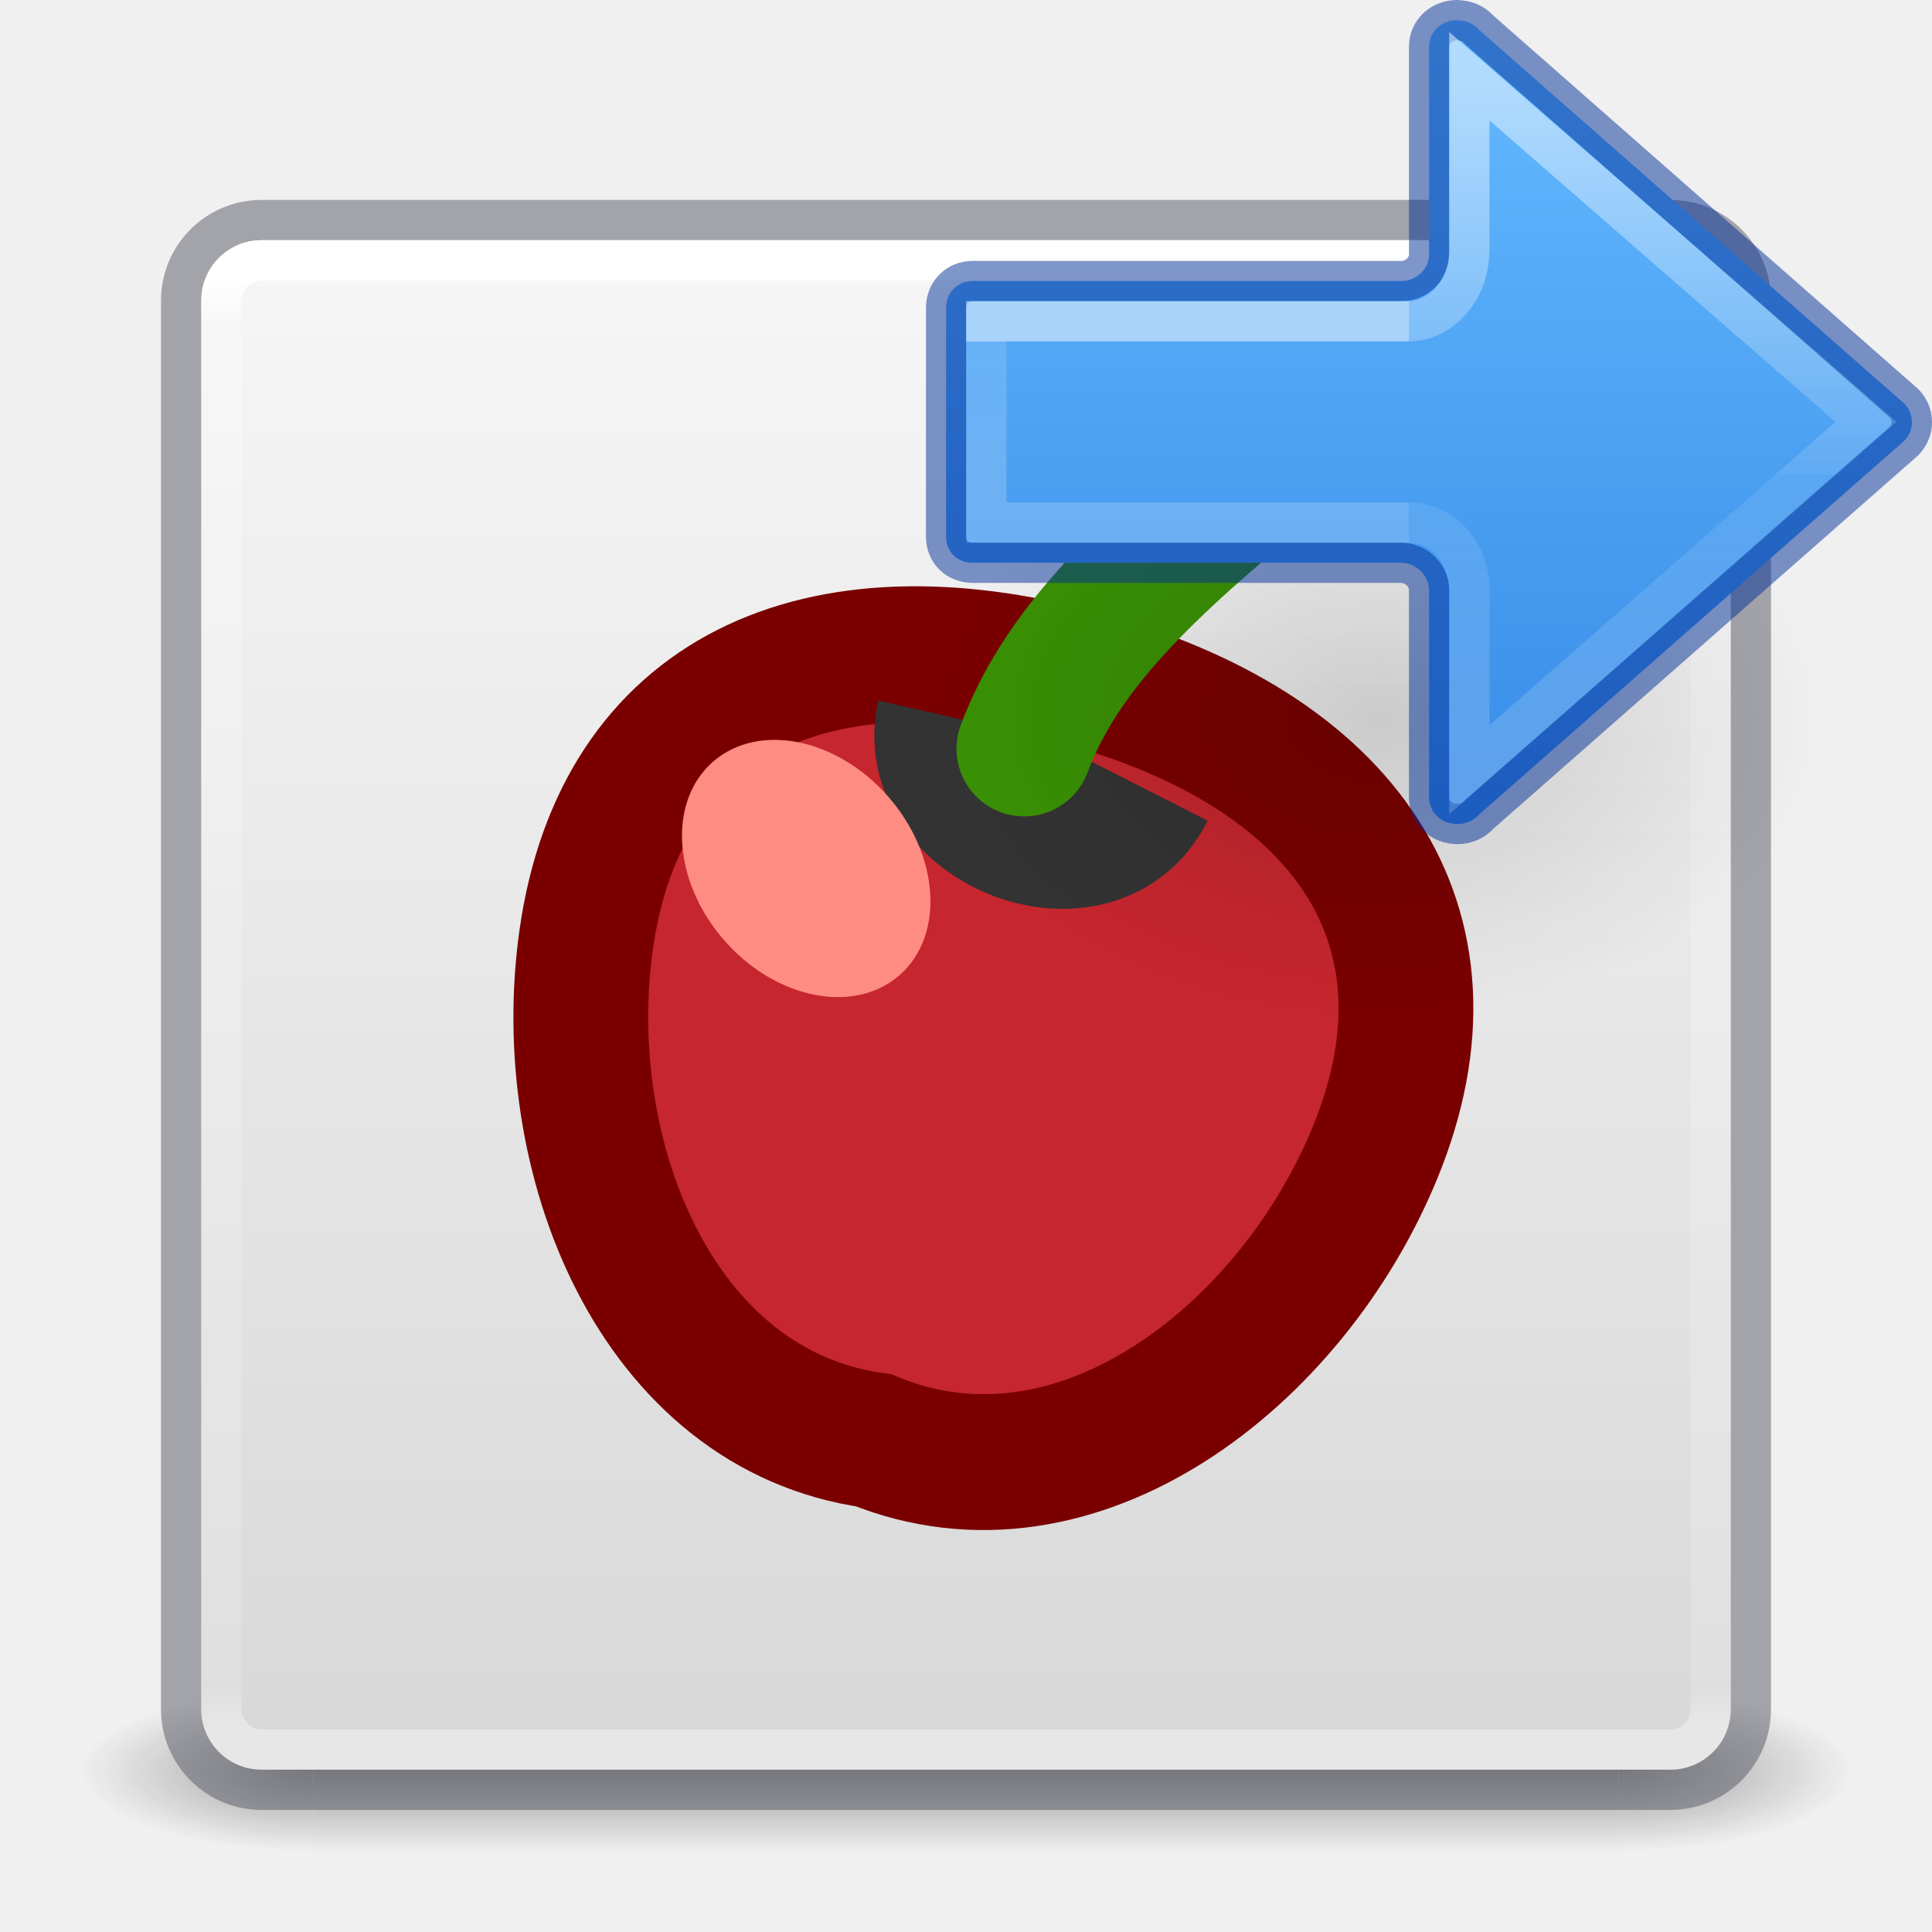
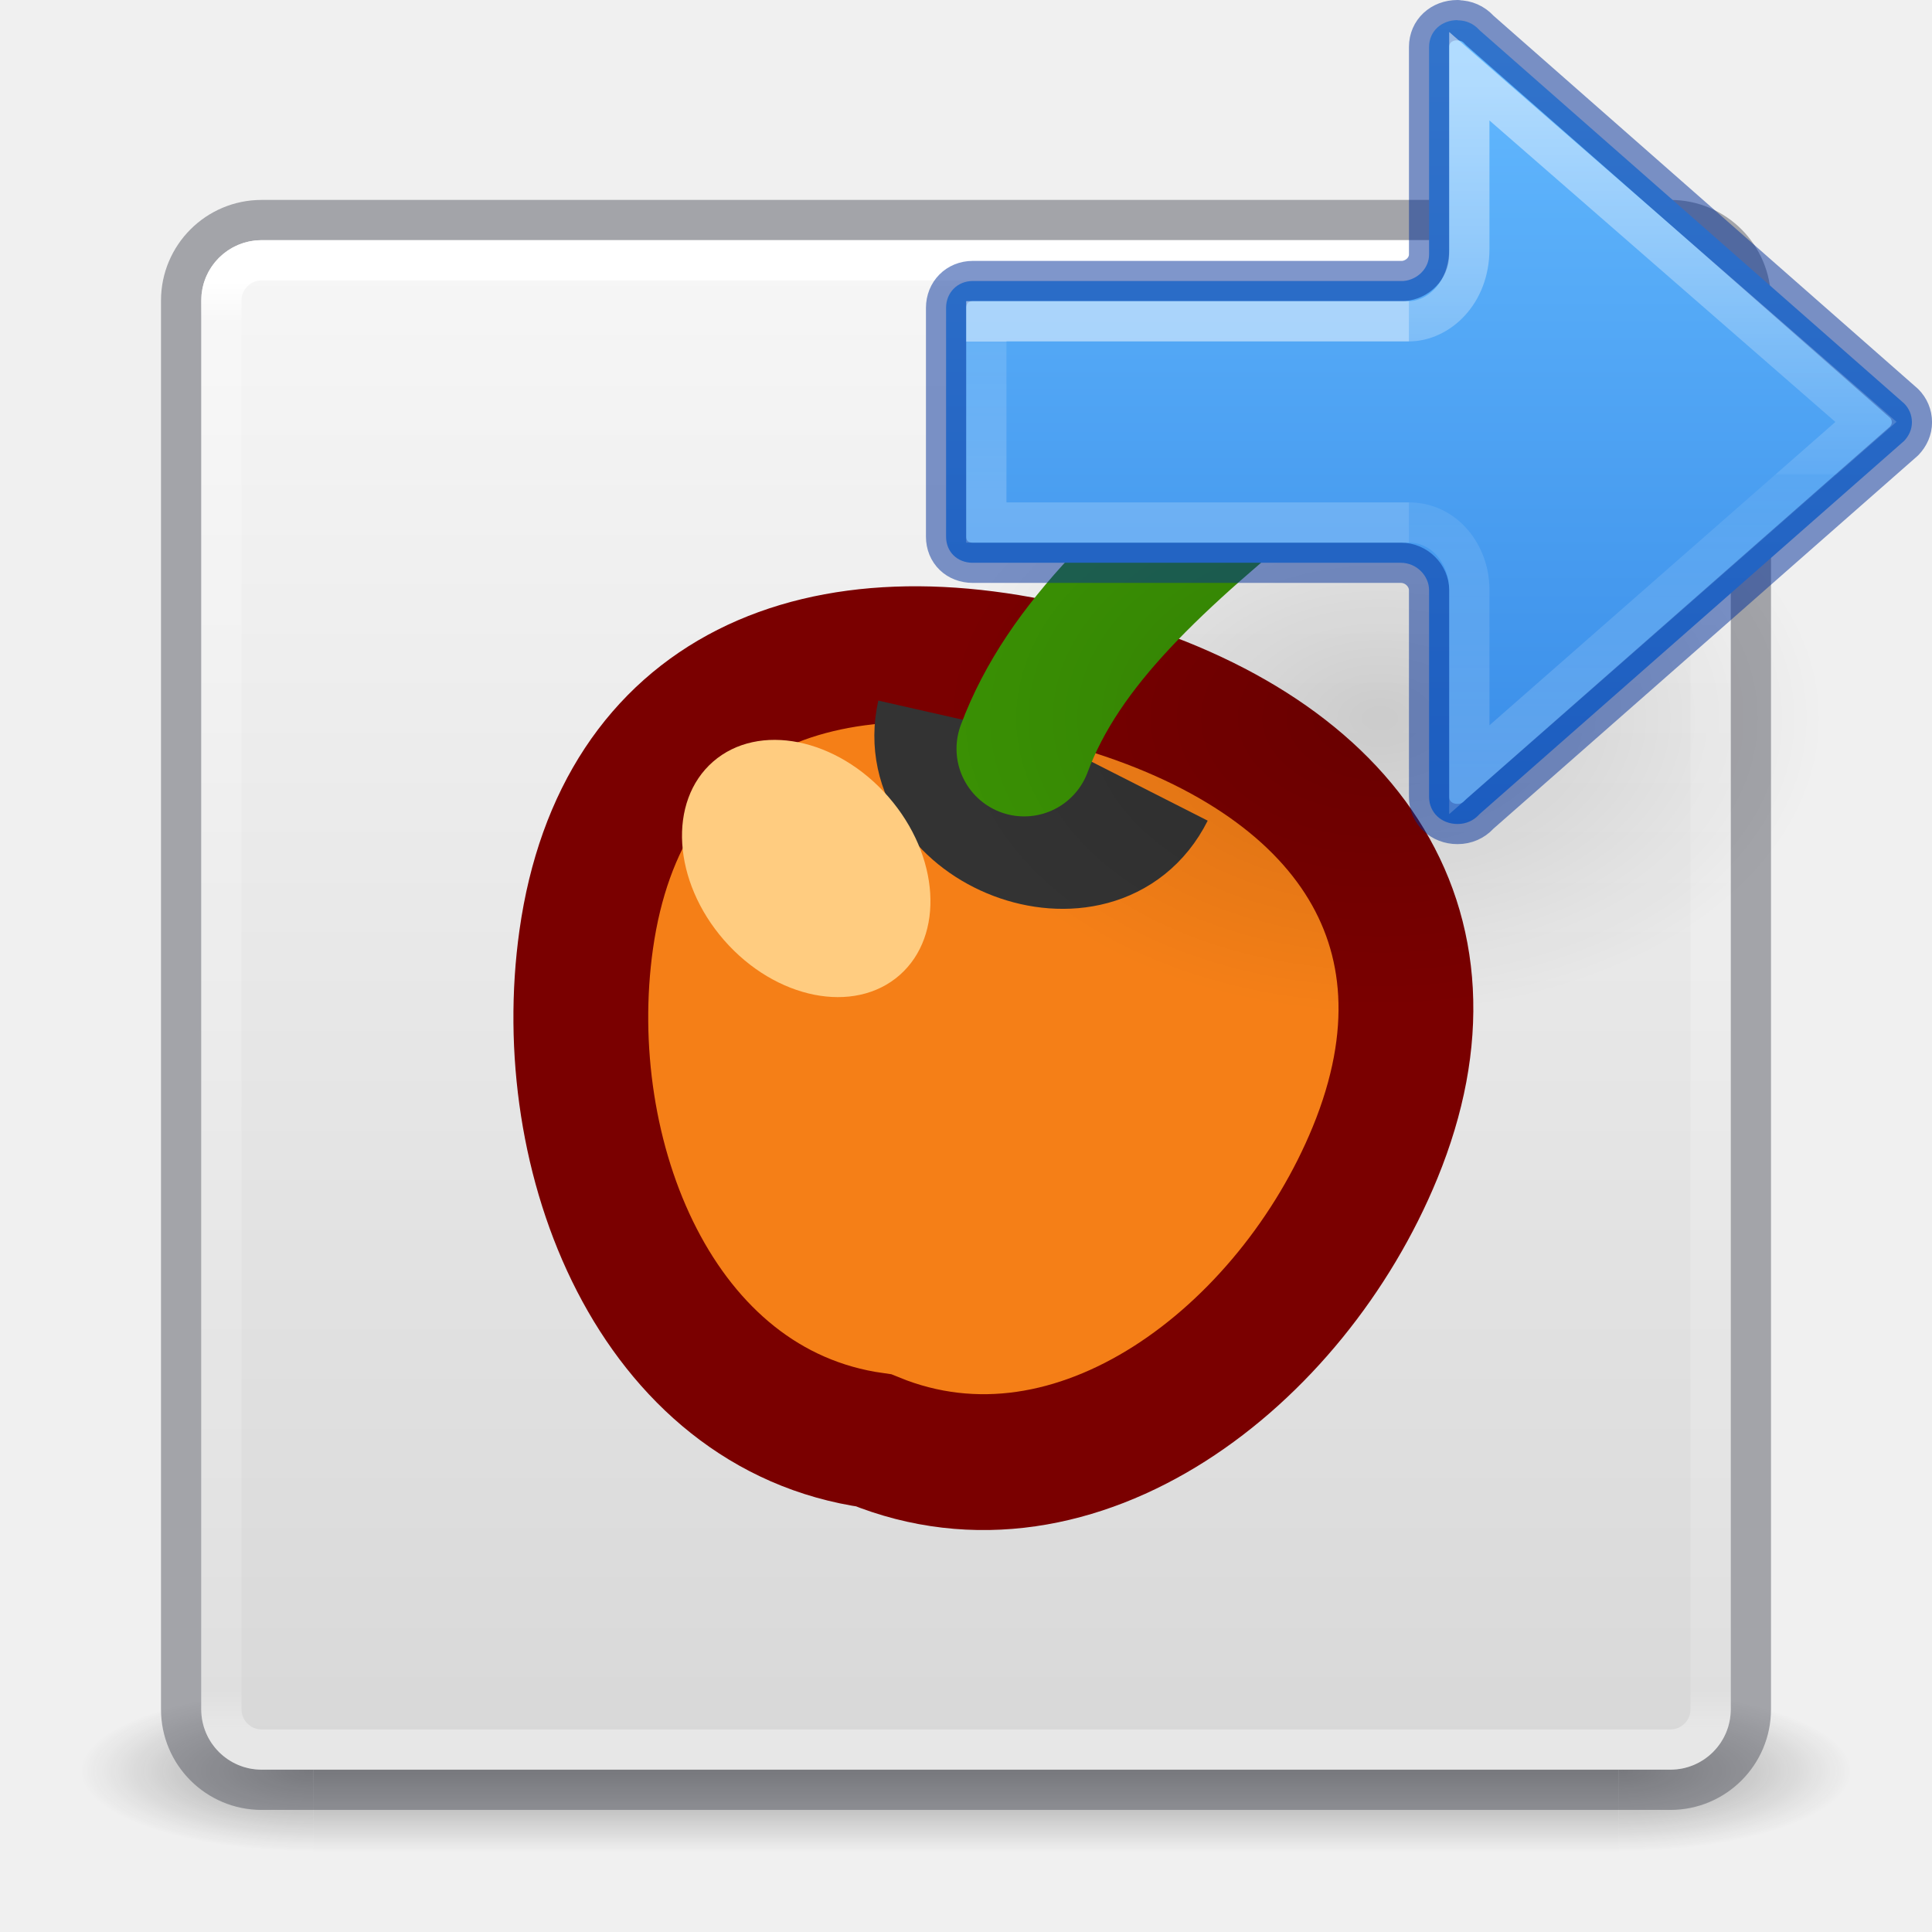
<svg xmlns="http://www.w3.org/2000/svg" xmlns:xlink="http://www.w3.org/1999/xlink" id="svg4117" height="48" width="48" version="1.1">
  <defs id="defs4119">
    <linearGradient id="linearGradient3924">
      <stop offset="0" style="stop-color:#ffffff;stop-opacity:1" id="stop3926" />
      <stop offset="0.027" style="stop-color:#ffffff;stop-opacity:0.235" id="stop3928" />
      <stop offset="0.972" style="stop-color:#ffffff;stop-opacity:0.157" id="stop3930" />
      <stop offset="1" style="stop-color:#ffffff;stop-opacity:0.392" id="stop3932" />
    </linearGradient>
    <radialGradient gradientTransform="matrix(2.003784,0,0,1.4,27.98813,-17.4)" gradientUnits="userSpaceOnUse" xlink:href="#linearGradient3688-166-749" id="radialGradient2873-966-168" fy="43.5" fx="4.993" r="2.5" cy="43.5" cx="4.993" />
    <linearGradient id="linearGradient3688-166-749">
      <stop offset="0" style="stop-color:#181818;stop-opacity:1" id="stop2883" />
      <stop offset="1" style="stop-color:#181818;stop-opacity:0" id="stop2885" />
    </linearGradient>
    <radialGradient gradientTransform="matrix(2.003784,0,0,1.4,-20.01187,-104.4)" gradientUnits="userSpaceOnUse" xlink:href="#linearGradient3688-464-309" id="radialGradient2875-742-326" fy="43.5" fx="4.993" r="2.5" cy="43.5" cx="4.993" />
    <linearGradient id="linearGradient3688-464-309">
      <stop offset="0" style="stop-color:#181818;stop-opacity:1" id="stop2889" />
      <stop offset="1" style="stop-color:#181818;stop-opacity:0" id="stop2891" />
    </linearGradient>
    <linearGradient gradientUnits="userSpaceOnUse" xlink:href="#linearGradient3702-501-757" id="linearGradient2877-634-617" y2="39.999" x2="25.058" y1="47.028" x1="25.058" />
    <linearGradient id="linearGradient3702-501-757">
      <stop offset="0" style="stop-color:#181818;stop-opacity:0" id="stop2895" />
      <stop offset="0.5" style="stop-color:#181818;stop-opacity:1" id="stop2897" />
      <stop offset="1" style="stop-color:#181818;stop-opacity:0" id="stop2899" />
    </linearGradient>
    <filter id="filter3831" color-interpolation-filters="sRGB">
      <feGaussianBlur id="feGaussianBlur3833" stdDeviation="0.637" />
    </filter>
    <clipPath id="clipPath3823">
      <path style="fill:#ffffff;fill-opacity:1;stroke:none" id="path3825" d="M 108.812,58 C 107.254,58 106,59.254 106,60.812 l 0,24.375 C 106,86.746 107.254,88 108.812,88 l 24.375,0 C 134.746,88 136,86.746 136,85.188 l 0,-24.375 C 136,59.254 134.746,58 133.188,58 l -24.375,0 z m 7.188,4.5 10,0 0,8.75 5,0 -10,13.75 -10,-13.75 5,0 0,-8.75 z" />
    </clipPath>
    <linearGradient gradientTransform="matrix(0.625,0,0,0.625,78.5,32.25)" gradientUnits="userSpaceOnUse" xlink:href="#linearGradient5010" id="linearGradient3812" y2="50.069" x2="65.263" y1="64.205" x1="65.263" />
    <filter id="filter3806" color-interpolation-filters="sRGB">
      <feGaussianBlur id="feGaussianBlur3808" stdDeviation="1.2" />
    </filter>
    <linearGradient gradientTransform="translate(0,4)" gradientUnits="userSpaceOnUse" xlink:href="#linearGradient3737" id="linearGradient3788" y2="75.095" x2="70" y1="54" x1="70" />
    <linearGradient gradientTransform="matrix(0.9375,0,0,0.9375,-140.5,3.5)" gradientUnits="userSpaceOnUse" xlink:href="#linearGradient3778" id="linearGradient3773" y2="72" x2="88" y1="72" x1="56" />
    <linearGradient gradientTransform="matrix(0.625,0,0,0.625,28.5,31.25)" gradientUnits="userSpaceOnUse" xlink:href="#linearGradient3737" id="linearGradient3832" y2="50.069" x2="65.263" y1="64.205" x1="65.263" />
    <filter id="filter3174" color-interpolation-filters="sRGB">
      <feGaussianBlur id="feGaussianBlur3176" stdDeviation="1.71" />
    </filter>
    <linearGradient id="linearGradient3737">
      <stop offset="0" style="stop-color:#ffffff;stop-opacity:1" id="stop3739" />
      <stop offset="1" style="stop-color:#ffffff;stop-opacity:0" id="stop3741" />
    </linearGradient>
    <linearGradient gradientTransform="scale(1.005865,0.994169)" gradientUnits="userSpaceOnUse" id="ButtonShadow" y2="7.017" x2="45.448" y1="92.54" x1="45.448">
      <stop offset="0" style="stop-color:#000000;stop-opacity:1" id="stop3750" />
      <stop offset="1" style="stop-color:#000000;stop-opacity:0.588" id="stop3752" />
    </linearGradient>
    <linearGradient id="linearGradient5010">
      <stop offset="0" style="stop-color:#000000;stop-opacity:1" id="stop5012" />
      <stop offset="1" style="stop-color:#000000;stop-opacity:0" id="stop5014" />
    </linearGradient>
    <linearGradient id="linearGradient3778">
      <stop offset="0" style="stop-color:#499119;stop-opacity:1" id="stop3780" />
      <stop offset="1" style="stop-color:#8fd625;stop-opacity:1" id="stop3782" />
    </linearGradient>
    <linearGradient gradientTransform="translate(2.4e-6,0.9674489)" gradientUnits="userSpaceOnUse" xlink:href="#linearGradient3924" id="linearGradient3084" y2="42.033" x2="24" y1="6.033" x1="24" />
    <linearGradient id="linearGradient909">
      <stop offset="0" style="stop-color:#fafafa;stop-opacity:1" id="stop905" />
      <stop offset="1" style="stop-color:#d4d4d4;stop-opacity:1" id="stop907" />
    </linearGradient>
    <linearGradient gradientTransform="matrix(1.461539,0,0,1.461539,0.6153851,-48.35205)" gradientUnits="userSpaceOnUse" y2="-0.07" x2="14.33" y1="32.022" x1="14.33" id="linearGradient903" xlink:href="#linearGradient909" />
    <radialGradient gradientTransform="matrix(-0.5299545,0,0,-0.3530774,22.51255,21.83568)" gradientUnits="userSpaceOnUse" xlink:href="#linearGradient5010" id="radialGradient3862-0" fy="36.421" fx="24.837" r="15.645" cy="36.421" cx="24.837" />
    <linearGradient y2="39.375" x2="-28.185" y1="39.375" x1="-7.277" gradientTransform="rotate(-90,1.174344,5.548982)" gradientUnits="userSpaceOnUse" id="linearGradient1094-6" xlink:href="#linearGradient899" />
    <linearGradient y2="29.872" x2="5.032" y1="27.472" x1="5.032" gradientTransform="matrix(1.230683,0,0,1.666673,36.80166,-23.80458)" gradientUnits="userSpaceOnUse" id="linearGradient1009-7" xlink:href="#linearGradient1019-3" />
    <linearGradient id="linearGradient1019-3">
      <stop id="stop1011-6" style="stop-color:#ffffff;stop-opacity:1" offset="0" />
      <stop id="stop1013-7" style="stop-color:#ffffff;stop-opacity:0.235" offset="0" />
      <stop id="stop1017-5" style="stop-color:#ffffff;stop-opacity:0.392" offset="1" />
    </linearGradient>
    <linearGradient y2="35.269" x2="-2.521" y1="22.402" x1="-2.521" gradientTransform="matrix(1.468793,0,0,1.441682,36.89529,-16.65957)" gradientUnits="userSpaceOnUse" id="linearGradient983-3-2-3" xlink:href="#linearGradient971" />
    <linearGradient id="linearGradient971">
      <stop offset="0" style="stop-color:#ffffff;stop-opacity:1" id="stop963" />
      <stop offset="0.52" style="stop-color:#ffffff;stop-opacity:0.235" id="stop965" />
      <stop offset="0.52" style="stop-color:#ffffff;stop-opacity:0.157" id="stop967" />
      <stop offset="1" style="stop-color:#ffffff;stop-opacity:0.392" id="stop969" />
    </linearGradient>
    <linearGradient id="linearGradient899">
      <stop id="stop895" offset="0" style="stop-color:#cd9ef7;stop-opacity:1" />
      <stop id="stop897" offset="1" style="stop-color:#a56de2;stop-opacity:1" />
    </linearGradient>
    <radialGradient gradientTransform="matrix(-0.5299545,0,0,-0.3530774,22.51255,21.83568)" gradientUnits="userSpaceOnUse" xlink:href="#linearGradient5010" id="radialGradient3862-0-2" fy="36.421" fx="24.837" r="15.645" cy="36.421" cx="24.837" />
    <linearGradient y2="39.375" x2="-28.185" y1="39.375" x1="-7.277" gradientTransform="matrix(0,-1,-1,0,74.37466,6.723326)" gradientUnits="userSpaceOnUse" id="linearGradient1094-6-6" xlink:href="#linearGradient1067" />
    <linearGradient id="linearGradient1067">
      <stop style="stop-color:#64baff;stop-opacity:1" offset="0" id="stop1063" />
      <stop style="stop-color:#3689e6;stop-opacity:1" offset="1" id="stop1065" />
    </linearGradient>
    <linearGradient y2="29.872" x2="5.032" y1="27.472" x1="5.032" gradientTransform="matrix(-1.230683,0,0,1.666673,33.19836,-23.80458)" gradientUnits="userSpaceOnUse" id="linearGradient1009-7-8" xlink:href="#linearGradient1019-3" />
    <linearGradient y2="35.269" x2="-2.521" y1="22.402" x1="-2.521" gradientTransform="matrix(-1.468793,0,0,1.441682,33.10473,-16.65957)" gradientUnits="userSpaceOnUse" id="linearGradient983-3-2-3-8" xlink:href="#linearGradient971" />
    <radialGradient gradientTransform="matrix(-0.5299545,0,0,-0.3530774,22.51255,21.83568)" gradientUnits="userSpaceOnUse" xlink:href="#linearGradient5010" id="radialGradient3862-0-7" fy="36.421" fx="24.837" r="15.645" cy="36.421" cx="24.837" />
  </defs>
  <g style="display:inline" id="g2036" transform="matrix(1.1,0,0,0.4444449,-2.400002,25.11107)">
    <g style="opacity:0.4" id="g3712" transform="matrix(1.052632,0,0,1.285713,-1.263158,-13.42854)">
      <rect style="fill:url(#radialGradient2873-966-168);fill-opacity:1;stroke:none" id="rect2801" y="40" x="38" height="7" width="5" />
      <rect style="fill:url(#radialGradient2875-742-326);fill-opacity:1;stroke:none" id="rect3696" transform="scale(-1,-1)" y="-47" x="-10" height="7" width="5" />
      <rect style="fill:url(#linearGradient2877-634-617);fill-opacity:1;stroke:none" id="rect3700" y="40" x="10" height="7" width="28" />
    </g>
  </g>
  <rect style="color:#000000;display:inline;overflow:visible;visibility:visible;fill:url(#linearGradient903);fill-opacity:1;fill-rule:nonzero;stroke:none;stroke-width:1;marker:none;enable-background:accumulate" id="rect5505-6" y="-43.967" x="5" ry="1.5" rx="1.5" height="38" width="38" transform="scale(1,-1)" />
  <g id="g1055" transform="matrix(6.72382,0,0,6.72382,-16.25969,-2.525497)">
    <g transform="translate(11.03655,3.061234)" style="stroke:#7a0000;stroke-opacity:1" id="g1018">
      <g style="stroke:#7a0000;stroke-opacity:1" id="cherry2-3" transform="matrix(0.1203468,0.00521202,-0.00532923,0.1212868,-8.388063,-3.343866)">
-         <path style="fill:#c6262e;fill-opacity:1;stroke:#7a0000;stroke-width:4.135;stroke-opacity:1" id="p5-12" d="m 42.021,38.735 c -2.28,6.289 -8.636,11.671 -14.976,9.411 -6.706,-0.642 -10.134,-8.201 -9.485,-14.852 0.729,-7.471 6.64,-10.416 14.793,-8.602 8.154,1.814 12.229,6.98 9.668,14.043 z" />
+         <path style="fill:#f57f17;fill-opacity:1;stroke:#7a0000;stroke-width:4.135;stroke-opacity:1" id="p5-12" d="m 42.021,38.735 c -2.28,6.289 -8.636,11.671 -14.976,9.411 -6.706,-0.642 -10.134,-8.201 -9.485,-14.852 0.729,-7.471 6.64,-10.416 14.793,-8.602 8.154,1.814 12.229,6.98 9.668,14.043 z" />
        <path style="fill:none;stroke:#333333;stroke-width:4.135;stroke-opacity:1" id="p8-9" d="m 28.224,26.012 c -0.601,3.336 4.888,5.213 6.336,2.001" />
      </g>
-       <path style="fill:#275100;fill-opacity:0.945;stroke:#3a9104;stroke-width:0.5;stroke-linecap:round;stroke-opacity:1;stop-color:#000000" d="m -4.834,0.081 c 0.145,-0.389 0.486,-0.698 0.967,-1.088" id="path1009" />
+       <path style="fill:#4caf50;fill-opacity:0.945;stroke:#3a9104;stroke-width:0.5;stroke-linecap:round;stroke-opacity:1;stop-color:#000000" d="m -4.834,0.081 c 0.145,-0.389 0.486,-0.698 0.967,-1.088" id="path1009" />
    </g>
-     <path d="M 5.742,3.979 A 0.524,0.403 48.879 0 1 5.094,3.85 0.524,0.403 48.879 0 1 5.053,3.19 0.524,0.403 48.879 0 1 5.701,3.32 0.524,0.403 48.879 0 1 5.742,3.979" style="opacity:1;fill:#ff8c82;fill-opacity:1;stroke:none;stroke-width:0.496;stroke-linecap:round;stroke-opacity:1;stop-color:#000000" id="path1046" />
+     <path d="M 5.742,3.979 A 0.524,0.403 48.879 0 1 5.094,3.85 0.524,0.403 48.879 0 1 5.053,3.19 0.524,0.403 48.879 0 1 5.701,3.32 0.524,0.403 48.879 0 1 5.742,3.979" style="opacity:1;fill:#ffcc80;fill-opacity:1;stroke:none;stroke-width:0.496;stroke-linecap:round;stroke-opacity:1;stop-color:#000000" id="path1046" />
  </g>
  <rect style="color:#000000;fill:none;fill-opacity:1;fill-rule:nonzero;stroke:#555761;stroke-width:1;stroke-linecap:round;stroke-linejoin:round;stroke-miterlimit:4;stroke-opacity:1;stroke-dasharray:none;stroke-dashoffset:0;marker:none;visibility:visible;display:inline;overflow:visible;enable-background:accumulate;font-variant-east_asian:normal;opacity:0.5;vector-effect:none" id="rect5505-21" y="5.467" x="4.5" ry="2" rx="2" height="39" width="39" />
  <rect style="fill:none;stroke:url(#linearGradient3084);stroke-width:1;stroke-linecap:round;stroke-linejoin:round;stroke-miterlimit:4;stroke-opacity:1;stroke-dasharray:none;stroke-dashoffset:0" id="rect6741-2" y="6.467" x="5.5" ry="1" rx="1" height="37" width="37" />
  <g style="display:none" id="layer2" transform="translate(-135.8571,-31.05041)">
    <path style="opacity:0.9;fill:url(#ButtonShadow);fill-opacity:1;fill-rule:nonzero;stroke:none;filter:url(#filter3174)" id="rect3745" d="M 11,7 48,5 85,7 c 3.324,0 6,2.676 6,6 l 0,73 c 0,3.324 -2.676,6 -6,6 L 11,92 C 7.676,92 5,89.324 5,86 L 5,13 C 5,9.676 7.676,7 11,7 z" />
  </g>
  <g style="display:none" id="layer4" transform="translate(-135.8571,-31.05041)">
    <rect style="opacity:0.6;fill:#000000;fill-opacity:1;stroke:none;filter:url(#filter3806)" id="rect3790" transform="matrix(0,-1,1,0,0,4)" y="56" x="-86" ry="2.812" rx="2.812" height="30" width="30" />
    <rect style="fill:url(#linearGradient3773);fill-opacity:1;stroke:none" id="rect2993" transform="matrix(0,-1,1,0,0,0)" y="56" x="-88" ry="2.812" rx="2.812" height="30" width="30" />
    <path style="opacity:0.5;fill:url(#linearGradient3788);fill-opacity:1;stroke:none" id="rect3775" d="M 58.812,58 C 57.254,58 56,59.254 56,60.812 l 0,24.375 c 0,0.873 0.411,1.641 1.031,2.156 C 57.028,87.29 57,87.242 57,87.188 l 0,-24.375 C 57,61.254 58.171,60 59.625,60 l 22.75,0 C 83.829,60 85,61.254 85,62.812 l 0,24.375 c 0,0.055 -0.028,0.102 -0.031,0.156 C 85.589,86.829 86,86.061 86,85.188 l 0,-24.375 C 86,59.254 84.746,58 83.188,58 l -24.375,0 z" />
    <path style="opacity:0.6;fill:url(#linearGradient3812);fill-opacity:1;fill-rule:nonzero;stroke:none;display:inline;filter:url(#filter3831)" id="path3810" clip-path="url(#clipPath3823)" transform="translate(-50,0)" d="m 116,63.5 0,8.75 -5,0 10,13.75 10,-13.75 -5,0 0,-8.75 -10,0 z" />
    <path style="fill:url(#linearGradient3832);fill-opacity:1;fill-rule:nonzero;stroke:none;display:inline" id="path4278" d="m 66,62.5 0,8.75 -5,0 10,13.75 10,-13.75 -5,0 0,-8.75 -10,0 z" />
  </g>
  <g id="g951" transform="translate(0.999982,-13.5)">
    <g style="stroke-width:0.75" transform="matrix(-1.333333,0,0,1.333333,45.75292,19.37858)" id="layer1">
      <path d="m 1.059,8.976 a 8.291,5.524 0 1 1 16.582,0 8.291,5.524 0 0 1 -16.582,0 z" id="path3501-0" style="display:inline;overflow:visible;visibility:visible;opacity:0.141;fill:url(#radialGradient3862-0-7);fill-opacity:1;fill-rule:evenodd;stroke:none;stroke-width:0.75;marker:none" />
    </g>
    <path id="path873-5-5" style="font-variation-settings:normal;opacity:1;vector-effect:none;fill:url(#linearGradient1094-6-6);fill-opacity:1;stroke:#002e99;stroke-width:1;stroke-linecap:round;stroke-linejoin:round;stroke-miterlimit:4;stroke-dasharray:none;stroke-dashoffset:0;stroke-opacity:0.5;stop-color:#000000;stop-opacity:1" d="m 35.212,14 v 0.005 c 0.217,0 0.396,0.086 0.526,0.224 0.009,0.01 0.019,0.019 0.029,0.029 l 10.541,9.266 c 0.121,0.121 0.193,0.285 0.193,0.466 0,0.179 -0.072,0.334 -0.193,0.464 L 35.767,33.719 c -0.009,0.009 -0.02,0.019 -0.029,0.029 -0.13,0.138 -0.31,0.224 -0.526,0.224 -0.402,0 -0.707,-0.287 -0.707,-0.674 V 28.164 c 2.52e-4,-0.361 -0.313,-0.682 -0.702,-0.682 H 23.168 c -0.381,0 -0.663,-0.267 -0.663,-0.649 v -5.683 c 0,-0.381 0.282,-0.668 0.663,-0.668 h 10.7 c 0.357,-0.033 0.637,-0.32 0.637,-0.66 V 14.667 C 34.505,14.28 34.81,14 35.212,14 Z" />
    <path d="M 34.005,26.482 H 23.505 v -5 h 10.5" style="font-variation-settings:normal;opacity:0.5;vector-effect:none;fill:none;fill-opacity:1;stroke:url(#linearGradient1009-7-8);stroke-width:1;stroke-linecap:butt;stroke-linejoin:miter;stroke-miterlimit:4;stroke-dasharray:none;stroke-dashoffset:0;stroke-opacity:1;marker:none;marker-start:none;marker-mid:none;marker-end:none;stop-color:#000000" id="rect1007" />
    <path d="m 34.005,26.482 c 0.89,0 1.5,0.802 1.5,1.666 v 4.475 l 9.854,-8.641 -9.854,-8.588 v 4.293 c -3.66e-4,1.116 -0.78,1.794 -1.5,1.795" style="font-variation-settings:normal;opacity:0.5;vector-effect:none;fill:none;fill-opacity:1;stroke:url(#linearGradient983-3-2-3-8);stroke-width:1;stroke-linecap:butt;stroke-linejoin:miter;stroke-miterlimit:4;stroke-dasharray:none;stroke-dashoffset:0;stroke-opacity:1;marker:none;marker-start:none;marker-mid:none;marker-end:none;stop-color:#000000" id="path873-5-5-2-6-1" />
  </g>
</svg>
